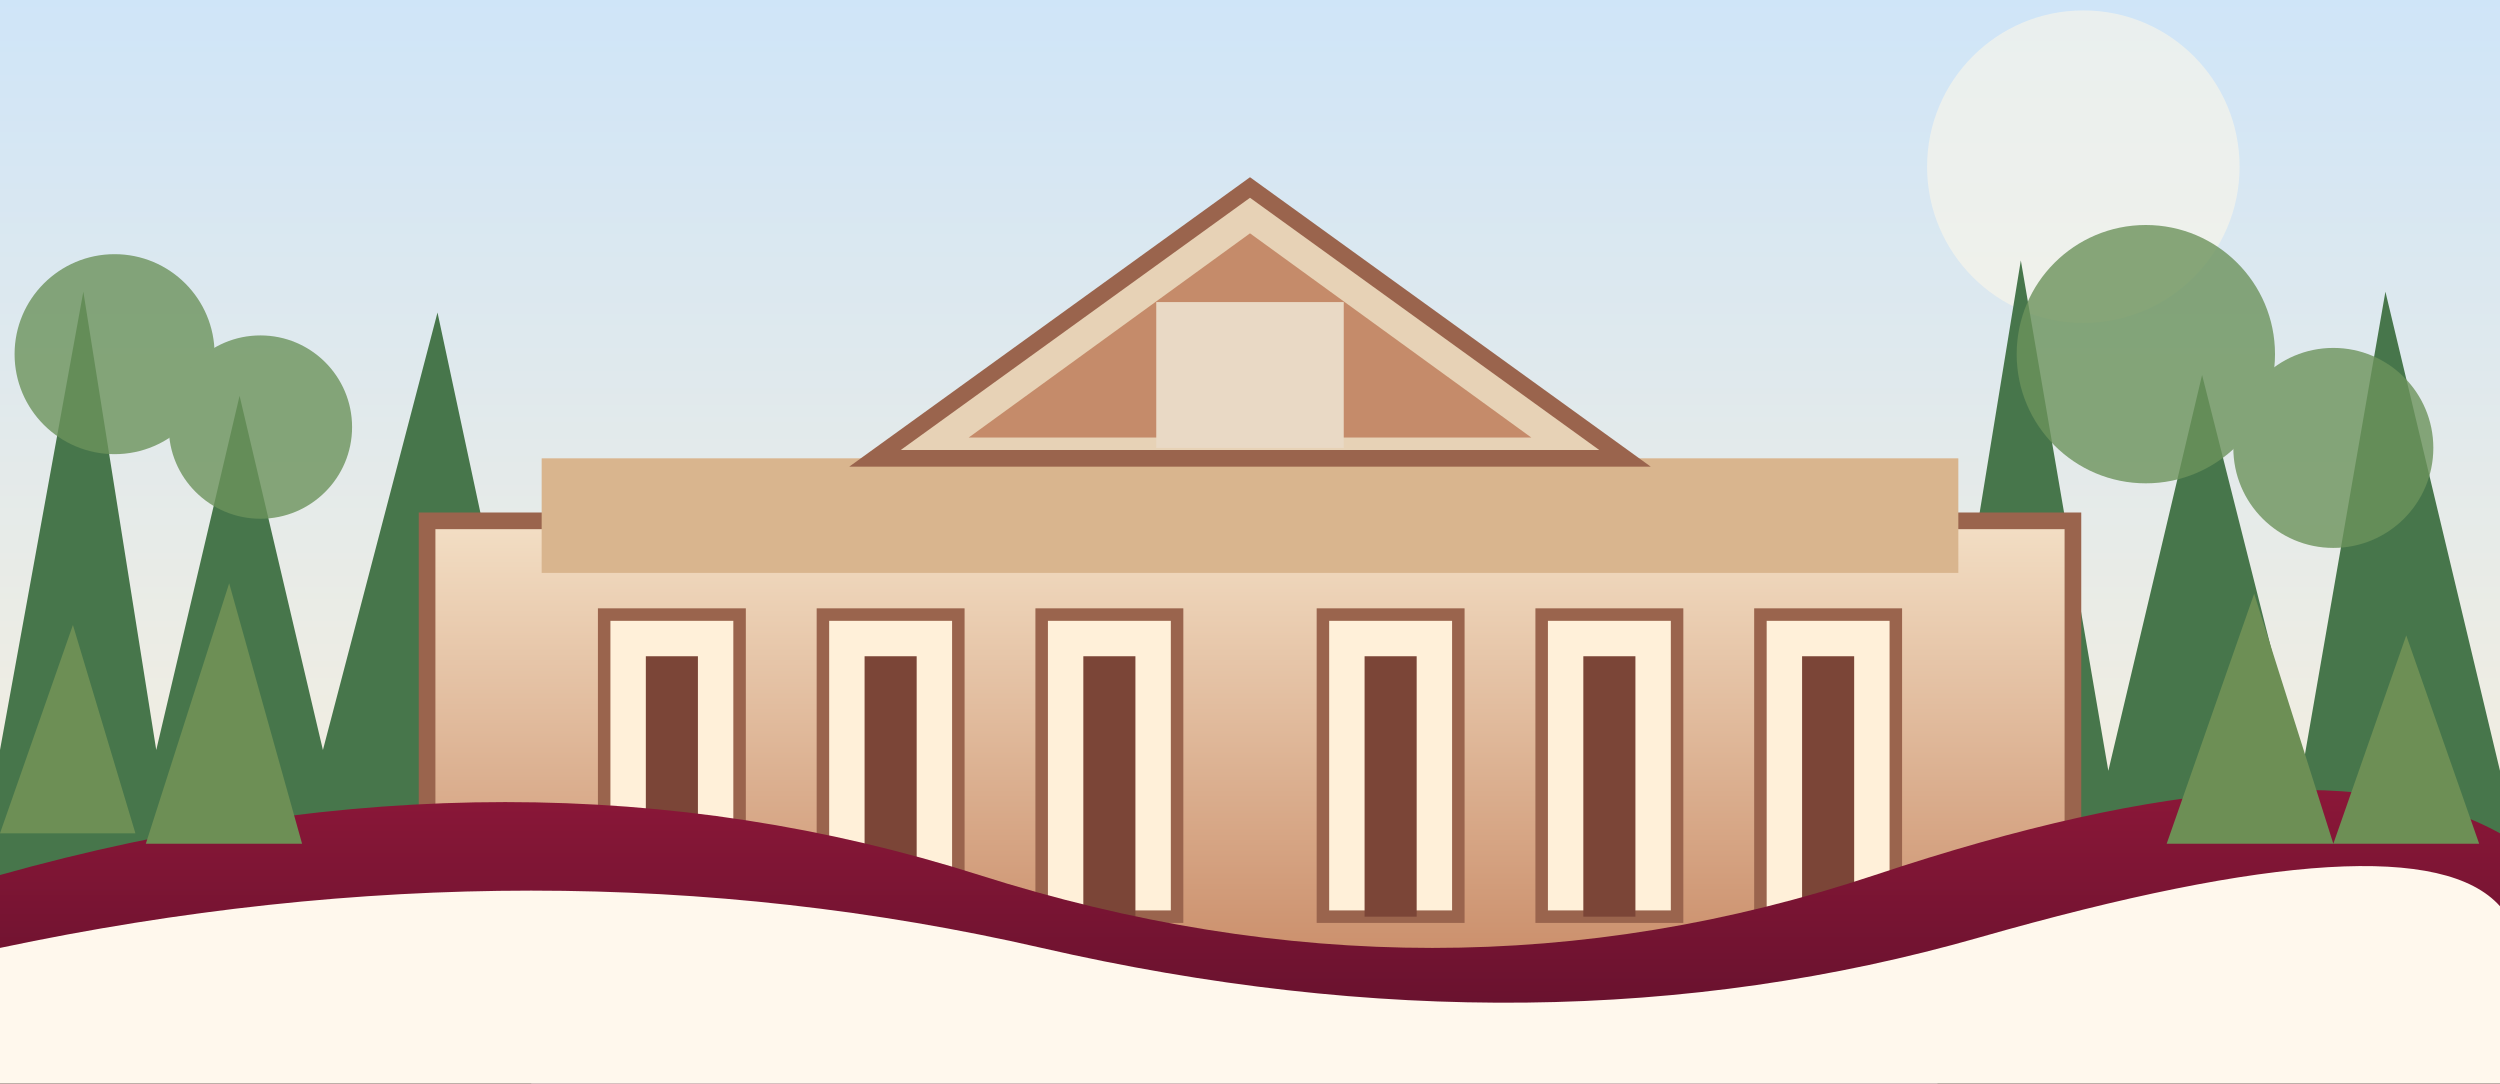
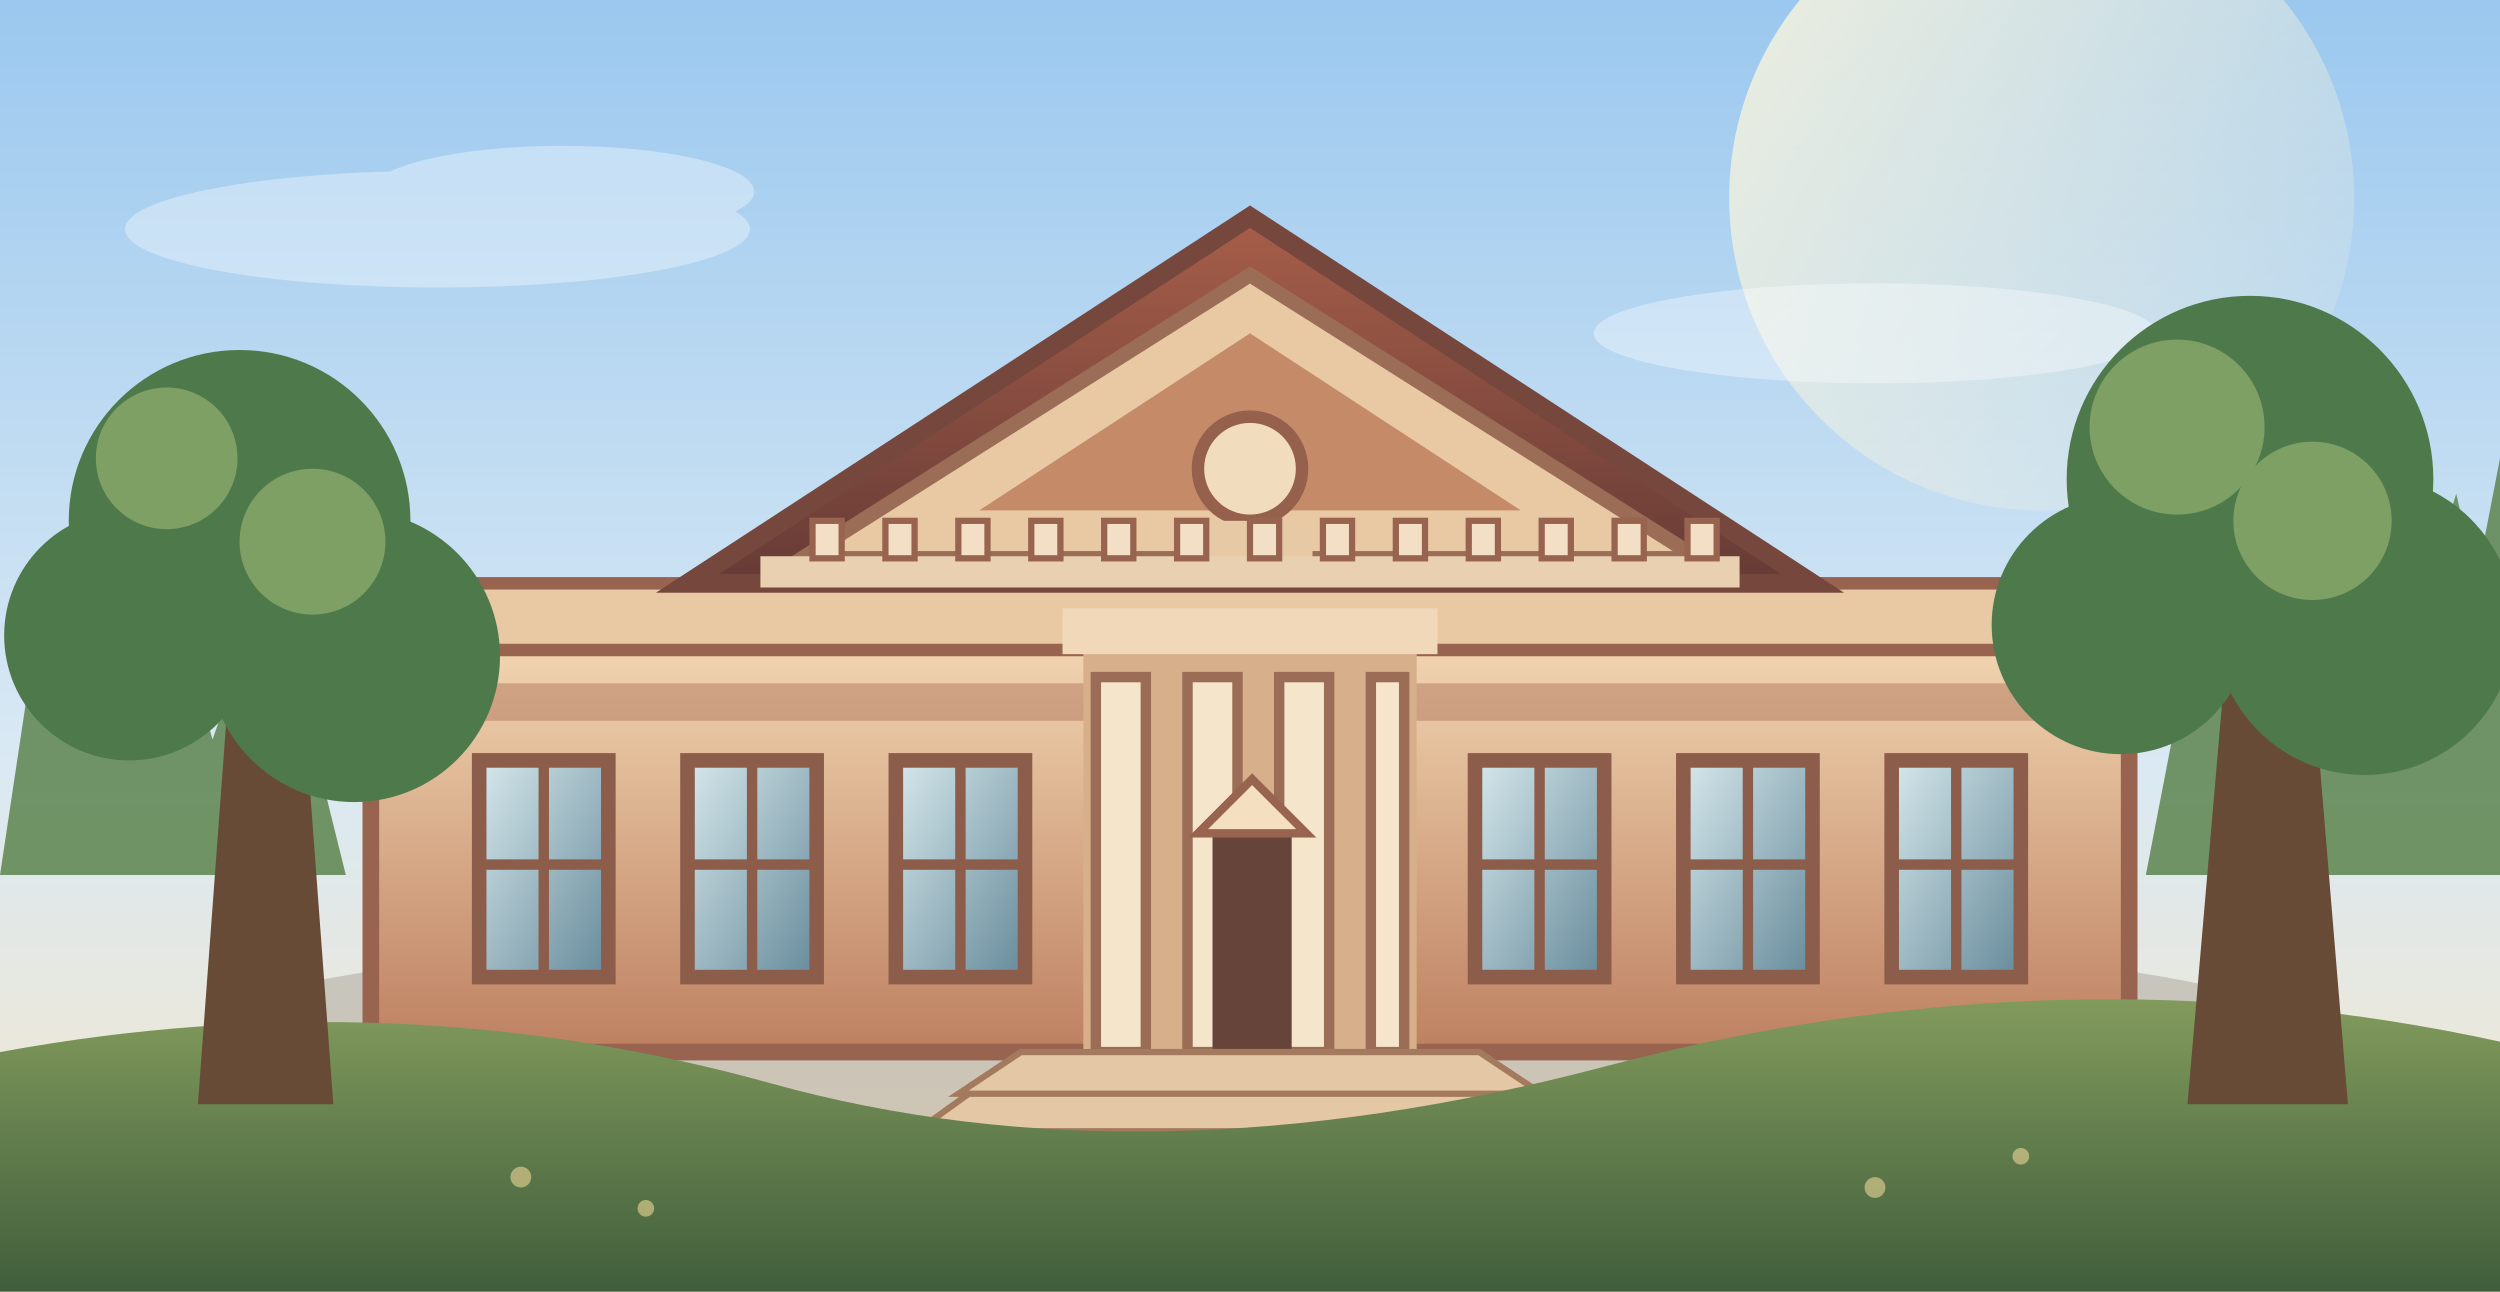
- <svg xmlns="http://www.w3.org/2000/svg" viewBox="0 0 1200 520">
+ <svg xmlns="http://www.w3.org/2000/svg" viewBox="0 0 1200 620">
  <defs>
-     <linearGradient id="sky" x2="0" y2="1">
-       <stop stop-color="#cfe5f8" />
-       <stop offset="1" stop-color="#fff1d8" />
+     <linearGradient id="sky" x1="0" y1="0" x2="0" y2="1">
+       <stop stop-color="#9bc8ef" />
+       <stop offset=".58" stop-color="#d9e9f4" />
+       <stop offset="1" stop-color="#f8e7c9" />
    </linearGradient>
-     <linearGradient id="wall" x2="0" y2="1">
-       <stop stop-color="#f3dfc5" />
-       <stop offset="1" stop-color="#c98b67" />
+     <linearGradient id="sun" x1="0" y1="0" x2="1" y2="1">
+       <stop stop-color="#fff7dc" stop-opacity=".9" />
+       <stop offset="1" stop-color="#fff7dc" stop-opacity="0" />
    </linearGradient>
-     <linearGradient id="burgundy" x2="0" y2="1">
-       <stop stop-color="#8b1738" />
-       <stop offset="1" stop-color="#5d102b" />
+     <linearGradient id="stone" x1="0" y1="0" x2="0" y2="1">
+       <stop stop-color="#f4d9b5" />
+       <stop offset="1" stop-color="#bd8060" />
+     </linearGradient>
+     <linearGradient id="roof" x1="0" y1="0" x2="0" y2="1">
+       <stop stop-color="#a75e49" />
+       <stop offset="1" stop-color="#663b36" />
+     </linearGradient>
+     <linearGradient id="lawn" x1="0" y1="0" x2="0" y2="1">
+       <stop stop-color="#829b5c" />
+       <stop offset="1" stop-color="#405e3c" />
+     </linearGradient>
+     <linearGradient id="glass" x1="0" y1="0" x2="1" y2="1">
+       <stop stop-color="#d6e8ec" />
+       <stop offset="1" stop-color="#668a9a" />
    </linearGradient>
  </defs>
-   <rect width="1200" height="520" fill="url(#sky)" />
-   <circle cx="1000" cy="80" r="75" fill="#fff8e8" opacity=".55" />
-   <g fill="#47764b">
-     <path d="M0 360L40 140l35 220 40-170 40 170 55-210 45 210v160H0z" />
-     <path d="M930 370l40-245 42 245 45-190 48 190 40-230 55 230v150H930z" />
+   <rect width="1200" height="620" fill="url(#sky)" />
+   <circle cx="980" cy="95" r="150" fill="url(#sun)" />
+   <g opacity=".35" fill="#fff">
+     <ellipse cx="210" cy="110" rx="150" ry="28" />
+     <ellipse cx="270" cy="92" rx="92" ry="22" />
+     <ellipse cx="900" cy="160" rx="135" ry="24" />
  </g>
-   <g fill="#6b925b" opacity=".8">
-     <circle cx="55" cy="170" r="48" />
-     <circle cx="125" cy="205" r="44" />
-     <circle cx="1030" cy="170" r="62" />
-     <circle cx="1120" cy="215" r="48" />
+   <g fill="#648a58" opacity=".9">
+     <path d="M0 420L18 300 45 360 72 245 102 355 130 275 166 420z" />
+     <path d="M1030 420l28-145 26 72 35-165 30 150 30-95 42 183z" />
+     <path d="M1120 420l26-120 25 70 29-150v200z" />
  </g>
-   <rect x="205" y="250" width="790" height="220" fill="url(#wall)" stroke="#9a644d" stroke-width="8" />
-   <rect x="260" y="220" width="680" height="55" fill="#d9b58e" />
-   <path d="M420 220L600 90l180 130z" fill="#e7d2b6" stroke="#9a644d" stroke-width="8" />
-   <path d="M465 210L600 112l135 98z" fill="#c58b6a" />
-   <rect x="555" y="145" width="90" height="70" fill="#e9d9c5" />
-   <g fill="#fff0d9" stroke="#9a644d" stroke-width="6">
-     <rect x="290" y="295" width="65" height="145" />
-     <rect x="395" y="295" width="65" height="145" />
-     <rect x="500" y="295" width="65" height="145" />
-     <rect x="635" y="295" width="65" height="145" />
-     <rect x="740" y="295" width="65" height="145" />
-     <rect x="845" y="295" width="65" height="145" />
+   <ellipse cx="600" cy="492" rx="500" ry="48" fill="#59483b" opacity=".22" />
+   <rect x="178" y="300" width="844" height="205" fill="url(#stone)" stroke="#98634f" stroke-width="8" />
+   <rect x="148" y="280" width="904" height="32" fill="#e8c9a4" stroke="#98634f" stroke-width="6" />
+   <rect x="208" y="328" width="784" height="18" fill="#a96e55" opacity=".45" />
+   <path d="M330 280L600 104 870 280z" fill="url(#roof)" stroke="#76473d" stroke-width="9" />
+   <path d="M385 268L600 132 815 268z" fill="#e8c9a4" stroke="#9b6c56" stroke-width="7" />
+   <path d="M470 245L600 160 730 245z" fill="#c58b69" />
+   <circle cx="600" cy="225" r="25" fill="#f1ddbd" stroke="#95614d" stroke-width="6" />
+   <path d="M570 250h60v22h-60z" fill="#e7c9a5" />
+   <rect x="365" y="267" width="470" height="15" fill="#e8d0b1" />
+   <g fill="#f2dfc5" stroke="#98634f" stroke-width="3">
+     <path d="M390 250h14v18h-14zM425 250h14v18h-14zM460 250h14v18h-14zM495 250h14v18h-14zM530 250h14v18h-14zM565 250h14v18h-14zM600 250h14v18h-14zM635 250h14v18h-14zM670 250h14v18h-14zM705 250h14v18h-14zM740 250h14v18h-14zM775 250h14v18h-14zM810 250h14v18h-14z" />
  </g>
-   <g fill="#7b4537">
-     <rect x="310" y="315" width="25" height="125" />
-     <rect x="415" y="315" width="25" height="125" />
-     <rect x="520" y="315" width="25" height="125" />
-     <rect x="655" y="315" width="25" height="125" />
-     <rect x="760" y="315" width="25" height="125" />
-     <rect x="865" y="315" width="25" height="125" />
+   <g fill="url(#glass)" stroke="#8c5d4b" stroke-width="7">
+     <rect x="230" y="365" width="62" height="104" />
+     <rect x="330" y="365" width="62" height="104" />
+     <rect x="430" y="365" width="62" height="104" />
+     <rect x="708" y="365" width="62" height="104" />
+     <rect x="808" y="365" width="62" height="104" />
+     <rect x="908" y="365" width="62" height="104" />
  </g>
-   <path d="M0 420Q250 350 470 420T900 420T1200 400V520H0z" fill="url(#burgundy)" />
-   <path d="M0 455Q260 400 500 455T950 450T1200 435V520H0z" fill="#fff8ed" />
-   <g fill="#6d8f55">
-     <path d="M0 400l35-100 30 100zM70 405l40-125 35 125zM1040 405l42-120 38 120zM1120 405l35-100 35 100z" />
+   <g stroke="#8c5d4b" stroke-width="5">
+     <path d="M261 365v104M230 415h62M361 365v104M330 415h62M461 365v104M430 415h62M739 365v104M708 415h62M839 365v104M808 415h62M939 365v104M908 415h62" />
+   </g>
+   <rect x="520" y="300" width="160" height="205" fill="#d7b08b" />
+   <rect x="510" y="292" width="180" height="22" fill="#f0d8b9" />
+   <g fill="#f5e5cb" stroke="#9b6c56" stroke-width="5">
+     <path d="M526 325h24v180h-24zM570 325h24v180h-24zM614 325h24v180h-24zM658 325h16v180h-16z" />
+   </g>
+   <rect x="582" y="400" width="38" height="105" fill="#67443a" />
+   <path d="M575 400h52l-26-26z" fill="#f4dfc1" stroke="#98634f" stroke-width="4" />
+   <path d="M490 505h220l30 20H460zM465 525h270l25 18H440zM430 543h340v18H430z" fill="#e4c7a5" stroke="#a47a5e" stroke-width="3" />
+   <path d="M0 505Q190 470 370 520T770 512T1200 500V620H0z" fill="url(#lawn)" />
+   <g>
+     <path d="M95 530L115 260h25l20 270zM1050 530l25-290h28l24 290z" fill="#684b36" />
+     <g fill="#4e794a">
+       <circle cx="115" cy="250" r="82" />
+       <circle cx="62" cy="305" r="60" />
+       <circle cx="170" cy="315" r="70" />
+       <circle cx="1080" cy="230" r="88" />
+       <circle cx="1018" cy="300" r="62" />
+       <circle cx="1135" cy="300" r="72" />
+     </g>
+     <g fill="#83a467" opacity=".9">
+       <circle cx="80" cy="220" r="34" />
+       <circle cx="150" cy="260" r="35" />
+       <circle cx="1045" cy="205" r="42" />
+       <circle cx="1110" cy="250" r="38" />
+     </g>
+   </g>
+   <g fill="#d6c78a" opacity=".7">
+     <circle cx="250" cy="565" r="5" />
+     <circle cx="310" cy="580" r="4" />
+     <circle cx="900" cy="570" r="5" />
+     <circle cx="970" cy="555" r="4" />
  </g>
</svg>
